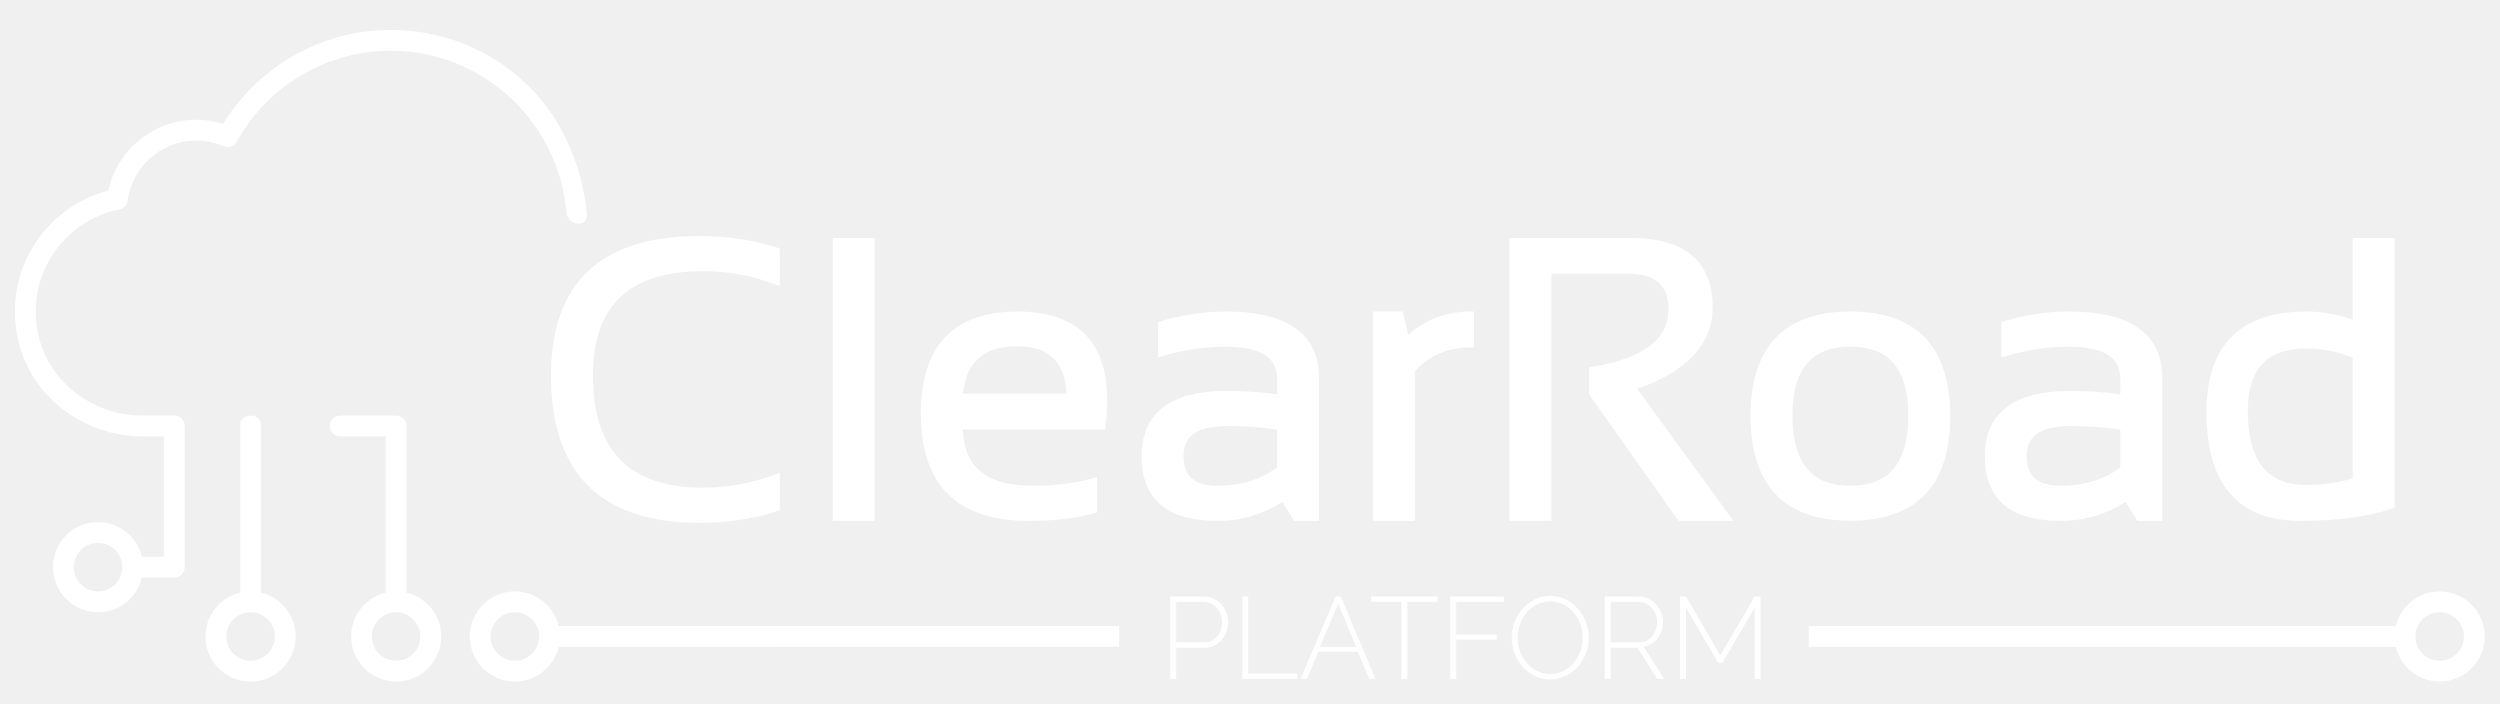
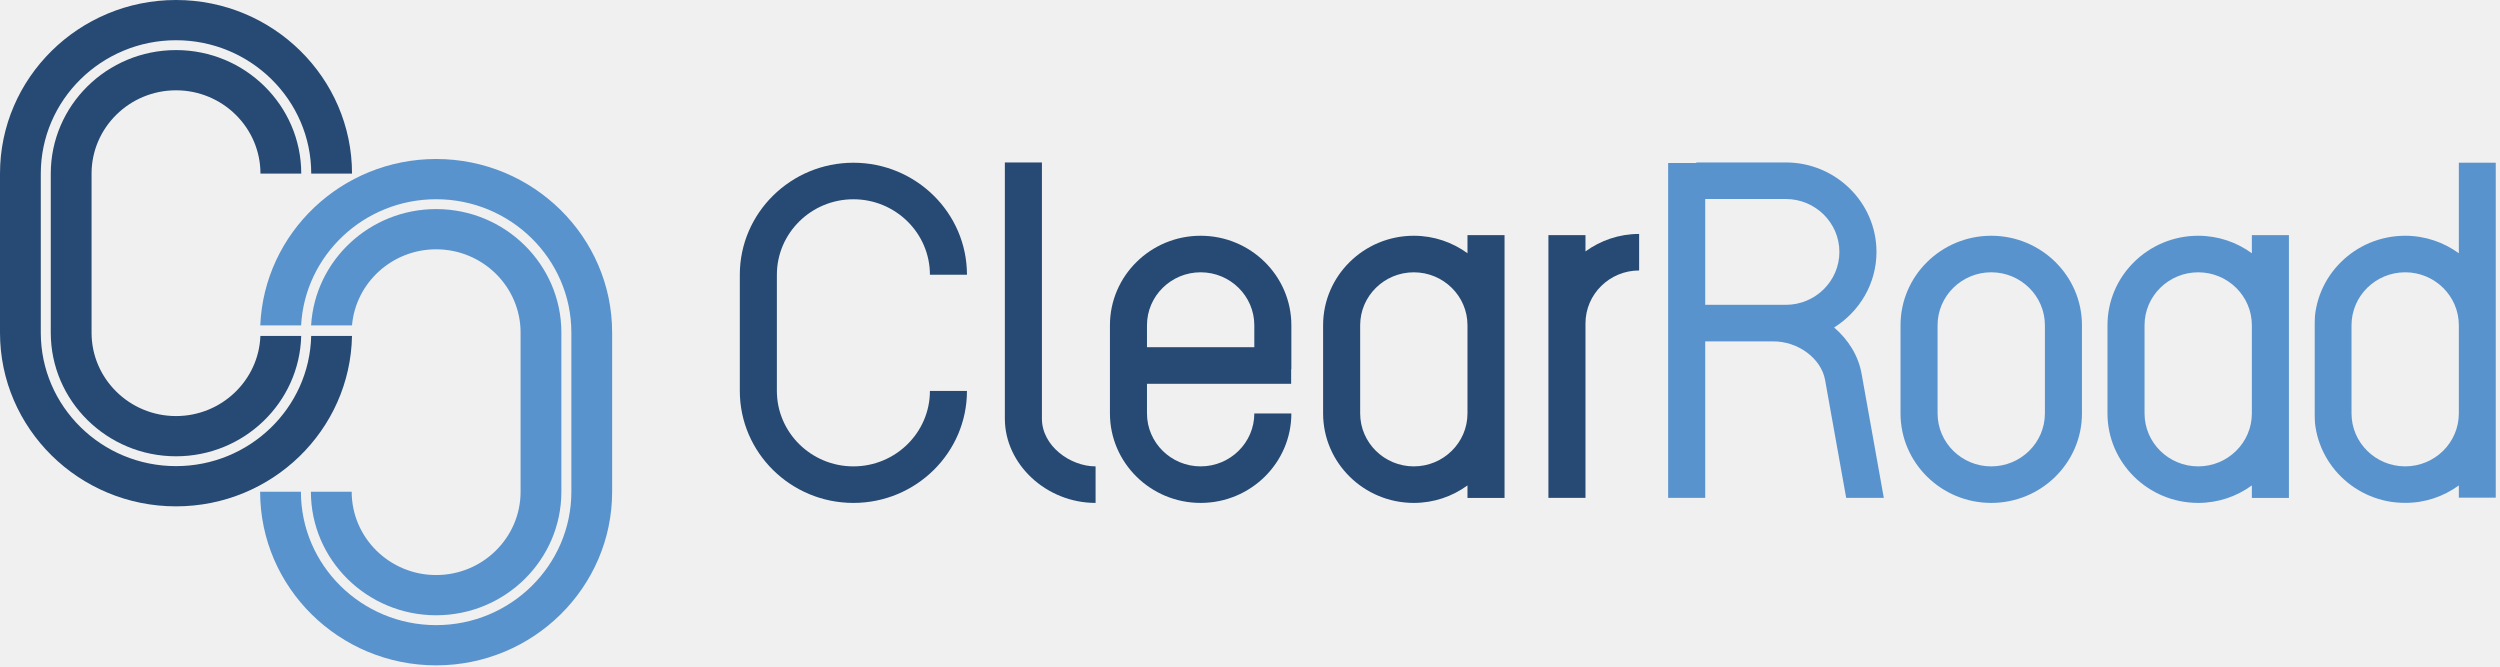
- <svg xmlns="http://www.w3.org/2000/svg" version="1.1" x="0px" y="0px" width="1229.938px" height="346.008px" viewbox="0 0 1229.938 346.008" enable-background="new 0 0 1229.938 346.008" xml:space="preserve">
-   <g id="Layer_2" display="none">
-     <rect x="-155.12" y="-321.073" display="inline" fill="#8190C8" width="1500" height="1014.143" />
-   </g>
-   <g id="Layer_1">
-     <path fill="#FFFFFF" d="M128.391,291.573v-76.879c0,0-0.007-3.71-0.007-5.096c0-2.72-1.287-5.102-5.108-5.102 c-3.822,0-5.116,2.258-5.116,5.082v81.994c-10.984,2.604-18.834,13.399-16.702,25.553c1.548,8.828,8.567,16.021,17.363,17.744 c14.166,2.773,26.623-8.053,26.623-21.732C145.444,302.677,138.156,293.888,128.391,291.573 M125.615,324.851 c-8.394,1.604-15.656-5.657-14.053-14.052c0.892-4.665,4.709-8.482,9.374-9.374c8.395-1.604,15.656,5.658,14.052,14.052 C134.097,320.143,130.28,323.959,125.615,324.851" />
-     <path fill="#FFFFFF" d="M200.011,291.572v-81.993c0-2.824-2.292-5.116-5.116-5.116H167.36c-2.824,0-5.116,2.292-5.116,5.116 c0,2.826,2.292,5.115,5.116,5.115h22.419v76.878c-9.765,2.315-17.052,11.104-17.052,21.565c0,12.223,9.945,22.168,22.168,22.168 c12.223,0,22.168-9.945,22.168-22.168C217.063,302.677,209.776,293.888,200.011,291.572 M194.895,325.074 c-6.581,0-11.937-5.354-11.937-11.937c0-6.581,5.356-11.936,11.937-11.936s11.937,5.354,11.937,11.936 C206.832,319.72,201.476,325.074,194.895,325.074" />
-     <path fill="#FFFFFF" d="M550.588,308.022H274.854c-2.315-9.766-11.104-17.053-21.565-17.053c-12.223,0-22.168,9.945-22.168,22.168 c0,12.224,9.945,22.168,22.168,22.168c10.461,0,19.25-7.286,21.565-17.052l275.734-0.068 M241.352,313.138 c0-6.581,5.355-11.937,11.937-11.937c6.581,0,11.936,5.355,11.936,11.937s-5.355,11.938-11.936,11.938 C246.707,325.075,241.352,319.719,241.352,313.138" />
-     <path fill="#FFFFFF" d="M889.854,318.185l288.852,0.069c2.315,9.766,11.104,17.052,21.565,17.052 c12.223,0,22.168-9.944,22.168-22.168c0-12.223-9.945-22.168-22.168-22.168c-10.461,0-19.25,7.287-21.565,17.053H889.854   M1212.208,313.138c0,6.581-5.354,11.938-11.937,11.938c-6.581,0-11.937-5.356-11.937-11.938s5.355-11.937,11.937-11.937 C1206.854,301.201,1212.208,306.557,1212.208,313.138" />
-     <path fill="#FFFFFF" d="M260.503,42.796c-18.255-18.102-42.471-28.073-68.183-28.073c-33.765,0-65.009,17.604-82.577,46.237 c-4.273-1.349-8.716-2.028-13.255-2.028c-20.9,0-38.868,14.751-43.204,34.857c-31.274,8.115-52.078,39.99-44.345,73.606 c6.457,28.062,32.445,47.299,61.241,47.299h10.464v59.224H69.811c-2.604-10.984-13.399-18.834-25.552-16.703 c-8.829,1.55-16.021,8.567-17.744,17.363c-2.776,14.166,8.051,26.623,21.731,26.623c10.461,0,19.25-7.287,21.565-17.052h15.95 c2.825,0,5.116-2.29,5.116-5.116v-69.455c0-2.825-2.291-5.115-5.116-5.115H70.073c-24.851,0-47.062-17.175-51.627-41.603 c-5.273-28.221,13.332-54.476,40.285-59.824c2.17-0.431,3.803-2.228,4.094-4.421c2.231-16.796,16.689-29.451,33.663-29.451 c4.608,0,9.085,0.913,13.301,2.709c2.411,1.027,5.416,0.144,6.684-2.15c15.267-27.615,44.332-44.769,75.847-44.769 c45.202,0,82.673,35.118,86.317,79.498c0.283,3.439,3.346,5.96,6.773,5.56c2.032-0.237,3.562-2.031,3.39-4.069 C286.846,82.849,276.955,59.111,260.503,42.796 M50.585,290.746c-8.395,1.605-15.657-5.657-14.053-14.052 c0.892-4.665,4.708-8.482,9.374-9.373c8.394-1.604,15.655,5.656,14.052,14.051C59.067,286.037,55.25,289.854,50.585,290.746" />
-     <path fill="#FFFFFF" d="M575.742,333.994v-40.535h16.672c1.713,0,3.293,0.363,4.739,1.084c1.443,0.725,2.691,1.684,3.736,2.884 c1.05,1.2,1.867,2.55,2.457,4.054c0.592,1.506,0.887,3.017,0.887,4.539c0,1.637-0.279,3.218-0.828,4.738 c-0.555,1.524-1.334,2.874-2.341,4.054c-1.011,1.182-2.22,2.121-3.625,2.826c-1.412,0.703-2.97,1.057-4.683,1.057h-14.102v15.3 H575.742z M578.655,316.012h13.986c1.332,0,2.531-0.275,3.598-0.831c1.064-0.548,1.97-1.292,2.711-2.226 c0.744-0.931,1.314-1.998,1.713-3.195c0.401-1.199,0.6-2.447,0.6-3.74c0-1.331-0.237-2.598-0.713-3.798 c-0.478-1.199-1.125-2.255-1.943-3.169c-0.818-0.911-1.768-1.636-2.854-2.168c-1.083-0.533-2.233-0.799-3.452-0.799h-13.645 V316.012z" />
-     <polygon fill="#FFFFFF" points="611.196,333.994 611.196,293.459 614.109,293.459 614.109,331.367 638.313,331.367 638.313,333.994  " />
-     <path fill="#FFFFFF" d="M657.098,293.459h2.512l17.129,40.535h-3.082l-5.652-13.36h-19.354l-5.652,13.36h-3.141L657.098,293.459z   M667.205,318.238L658.354,297l-9.02,21.238H667.205z" />
-     <polygon fill="#FFFFFF" points="707.224,296.086 692.381,296.086 692.381,333.994 689.47,333.994 689.47,296.086 674.624,296.086 674.624,293.459 707.224,293.459  " />
-     <polygon fill="#FFFFFF" points="713.504,333.994 713.504,293.459 739.88,293.459 739.88,296.086 716.417,296.086 716.417,312.185 736.342,312.185 736.342,314.696 716.417,314.696 716.417,333.994  " />
-     <path fill="#FFFFFF" d="M762.66,334.279c-2.815,0-5.385-0.59-7.708-1.771c-2.318-1.178-4.316-2.72-5.99-4.623 c-1.679-1.904-2.972-4.092-3.886-6.565c-0.911-2.474-1.37-5.003-1.37-7.592c0-2.704,0.485-5.294,1.457-7.767 c0.973-2.473,2.304-4.66,3.996-6.565c1.694-1.902,3.702-3.416,6.024-4.538c2.319-1.123,4.831-1.686,7.535-1.686 c2.815,0,5.395,0.601,7.736,1.8c2.339,1.2,4.337,2.769,5.992,4.709c1.658,1.94,2.941,4.142,3.855,6.596s1.37,4.936,1.37,7.451 c0,2.738-0.484,5.347-1.456,7.819c-0.97,2.474-2.304,4.654-3.997,6.537c-1.694,1.883-3.702,3.388-6.021,4.51 C767.876,333.718,765.364,334.279,762.66,334.279 M746.619,313.729c0,2.318,0.389,4.558,1.171,6.706 c0.779,2.149,1.884,4.056,3.311,5.711c1.427,1.654,3.131,2.976,5.109,3.968c1.979,0.986,4.147,1.48,6.509,1.48 c2.435,0,4.632-0.513,6.595-1.539c1.96-1.026,3.634-2.39,5.023-4.084c1.389-1.689,2.464-3.604,3.227-5.734 c0.76-2.133,1.139-4.302,1.139-6.508c0-2.322-0.397-4.559-1.196-6.71c-0.799-2.149-1.915-4.053-3.339-5.711 c-1.428-1.654-3.111-2.977-5.056-3.968c-1.94-0.987-4.071-1.481-6.393-1.481c-2.438,0-4.646,0.513-6.624,1.54 c-1.979,1.029-3.672,2.39-5.081,4.083c-1.408,1.693-2.492,3.605-3.252,5.738C746.997,309.35,746.619,311.521,746.619,313.729" />
-     <path fill="#FFFFFF" d="M789.492,333.994v-40.535h16.844c1.713,0,3.291,0.363,4.737,1.084c1.447,0.725,2.692,1.684,3.741,2.884 c1.045,1.2,1.862,2.55,2.453,4.054c0.591,1.506,0.886,3.017,0.886,4.539c0,1.485-0.229,2.923-0.688,4.312 c-0.455,1.389-1.103,2.634-1.939,3.737c-0.838,1.106-1.846,2.018-3.025,2.742c-1.181,0.722-2.473,1.196-3.881,1.428l10.104,15.756 h-3.368l-9.819-15.3h-13.132v15.3H789.492z M792.405,316.012h14.216c1.293,0,2.473-0.285,3.538-0.855 c1.065-0.571,1.979-1.325,2.743-2.255c0.76-0.935,1.341-1.999,1.738-3.198c0.4-1.2,0.6-2.43,0.6-3.684 c0-1.292-0.237-2.54-0.712-3.739c-0.479-1.2-1.123-2.256-1.941-3.169c-0.82-0.914-1.77-1.646-2.854-2.197 c-1.085-0.552-2.255-0.828-3.514-0.828h-13.814V316.012z" />
-     <polygon fill="#FFFFFF" points="863.255,333.994 863.255,298.94 847.269,326.286 845.44,326.286 829.456,298.94 829.456,333.994 826.544,333.994 826.544,293.459 829.456,293.459 846.354,322.463 863.255,293.459 866.164,293.459 866.164,333.994  " />
-     <g>
-       <path fill="#FFFFFF" stroke="#FFFFFF" stroke-width="3" stroke-miterlimit="10" d="M382.116,250.003   c-11.747,3.809-24.444,5.713-38.094,5.713c-47.618,0-71.427-23.648-71.427-70.949c0-44.761,23.809-67.142,71.427-67.142   c13.65,0,26.348,1.905,38.094,5.714v15.238c-11.747-4.443-23.809-6.667-36.189-6.667c-37.142,0-55.713,17.619-55.713,52.856   c0,37.777,18.571,56.664,55.713,56.664c12.381,0,24.443-2.221,36.189-6.666V250.003z" />
-       <path fill="#FFFFFF" stroke="#FFFFFF" stroke-width="3" stroke-miterlimit="10" d="M428.805,118.577v136.188h-17.619V118.577   H428.805z" />
-       <path fill="#FFFFFF" stroke="#FFFFFF" stroke-width="3" stroke-miterlimit="10" d="M500.54,154.767   c28.443,0,42.666,14.064,42.666,42.189c0,4-0.286,8.285-0.857,12.857H472.16c0,20.443,11.936,30.666,35.809,30.666   c11.364,0,21.459-1.27,30.285-3.811v14.285c-8.826,2.541-19.556,3.811-32.19,3.811c-34.349,0-51.522-17.048-51.522-51.143   C454.541,171.052,469.874,154.767,500.54,154.767z M472.16,195.146h54.094c-0.381-17.523-8.952-26.285-25.713-26.285   C482.762,168.862,473.303,177.624,472.16,195.146z" />
-       <path fill="#FFFFFF" stroke="#FFFFFF" stroke-width="3" stroke-miterlimit="10" d="M563.132,224.575   c0-20.508,13.523-30.762,40.57-30.762c8.698,0,17.396,0.635,26.096,1.904v-9.428c0-11.491-8.984-17.238-26.952-17.238   c-10.286,0-20.825,1.587-31.618,4.762v-14.286c10.793-3.174,21.333-4.762,31.618-4.762c29.714,0,44.569,10.35,44.569,31.047   v68.951h-9.904l-6.094-9.904c-9.969,6.604-20.826,9.904-32.571,9.904C575.037,254.765,563.132,244.702,563.132,224.575z     M603.702,208.099c-15.301,0-22.951,5.397-22.951,16.189c0,10.795,6.031,16.191,18.095,16.191c12.19,0,22.507-3.238,30.952-9.715   v-20.762C621.099,208.733,612.4,208.099,603.702,208.099z" />
-       <path fill="#FFFFFF" stroke="#FFFFFF" stroke-width="3" stroke-miterlimit="10" d="M676.962,254.765v-99.998h11.904l3.144,12.762   c8.762-8.507,19.3-12.762,31.618-12.762v14.667c-11.938,0-21.619,4.223-29.047,12.666v72.666H676.962z" />
-       <path fill="#FFFFFF" stroke="#FFFFFF" stroke-width="3" stroke-miterlimit="10" d="M744.126,254.765V118.577h58.094   c25.903,0,38.855,10.89,38.855,32.666c0,17.714-12.666,30.824-37.999,39.332l46.761,64.189H826.6l-43.332-61.236v-11.524   c26.03-4.126,39.047-14.126,39.047-29.999c0-12.571-7.238-18.856-21.714-18.856h-38.856v121.616H744.126z" />
-       <path fill="#FFFFFF" stroke="#FFFFFF" stroke-width="3" stroke-miterlimit="10" d="M862.717,204.766   c0-33.333,15.872-49.999,47.618-49.999c31.744,0,47.617,16.667,47.617,49.999c0,33.271-15.873,49.903-47.617,49.903   C878.717,254.669,862.844,238.036,862.717,204.766z M910.335,240.479c19.999,0,29.999-12.031,29.999-36.096   c0-23.554-10-35.332-29.999-35.332c-20,0-29.999,11.778-29.999,35.332C880.336,228.448,890.335,240.479,910.335,240.479z" />
-       <path fill="#FFFFFF" stroke="#FFFFFF" stroke-width="3" stroke-miterlimit="10" d="M977.976,224.575   c0-20.508,13.523-30.762,40.57-30.762c8.698,0,17.396,0.635,26.095,1.904v-9.428c0-11.491-8.984-17.238-26.951-17.238   c-10.286,0-20.826,1.587-31.619,4.762v-14.286c10.793-3.174,21.333-4.762,31.619-4.762c29.713,0,44.569,10.35,44.569,31.047   v68.951h-9.904l-6.095-9.904c-9.969,6.604-20.825,9.904-32.57,9.904C989.88,254.765,977.976,244.702,977.976,224.575z     M1018.546,208.099c-15.302,0-22.951,5.397-22.951,16.189c0,10.795,6.03,16.191,18.095,16.191c12.189,0,22.507-3.238,30.951-9.715   v-20.762C1035.941,208.733,1027.244,208.099,1018.546,208.099z" />
-       <path fill="#FFFFFF" stroke="#FFFFFF" stroke-width="3" stroke-miterlimit="10" d="M1176.564,248.765c-12.128,4-27.079,6-44.855,6   c-29.778,0-44.666-17.334-44.666-51.999c0-32,15.81-47.999,47.428-47.999c8.634,0,16.792,1.588,24.476,4.762v-40.951h17.618   V248.765z M1158.946,175.147c-7.111-3.428-15.238-5.143-24.381-5.143c-20.127,0-30.189,10.7-30.189,32.094   c0,25.333,10.062,37.999,30.189,37.999c9.143,0,17.27-1.237,24.381-3.714V175.147z" />
+ <svg xmlns="http://www.w3.org/2000/svg" xmlns:xlink="http://www.w3.org/1999/xlink" width="120px" height="32px" viewBox="0 0 120 32" version="1.1">
+   <defs>
+     <polygon id="path-1" points="8.753 16.479 8.753 0.136 0.045 0.136 0.045 16.479 8.753 16.479" />
+   </defs>
+   <g id="Page-1" stroke="none" stroke-width="1" fill="none" fill-rule="evenodd">
+     <g id="map" transform="translate(-46, -23)">
+       <g id="Group-3" transform="translate(-14, 0)">
+         <g id="Logo" transform="translate(60, 23)">
+           <g id="Page-1">
+             <path d="M40.963,24.14 C37.957,24.14 35.511,21.728 35.511,18.764 L35.511,13.187 C35.511,10.223 37.957,7.811 40.963,7.811 C43.969,7.811 46.414,10.223 46.414,13.187 L44.636,13.187 C44.636,11.19 42.988,9.565 40.963,9.565 C38.938,9.565 37.29,11.19 37.29,13.187 L37.29,18.764 C37.29,20.761 38.938,22.386 40.963,22.386 C42.988,22.386 44.636,20.761 44.636,18.764 L46.414,18.764 C46.414,21.728 43.969,24.14 40.963,24.14 Z" id="Fill-1" fill="#264A73" />
+             <path d="M52.588,24.14 C50.228,24.14 48.233,22.288 48.233,20.096 L48.233,7.797 L50.012,7.797 L50.012,20.096 C50.012,21.406 51.372,22.386 52.588,22.386 L52.588,24.14 Z" id="Fill-3" fill="#264A73" />
+             <path d="M70.439,11.285 L70.439,12.156 C69.717,11.63 68.828,11.316 67.863,11.316 C65.463,11.316 63.509,13.243 63.509,15.611 L63.509,19.845 C63.509,22.213 65.463,24.14 67.863,24.14 C68.828,24.14 69.717,23.826 70.439,23.3 L70.439,23.9 L72.218,23.9 L72.218,11.285 L70.439,11.285 Z M70.439,19.845 C70.439,21.246 69.284,22.386 67.863,22.386 C66.444,22.386 65.288,21.246 65.288,19.845 L65.288,15.611 C65.288,14.21 66.444,13.071 67.863,13.071 C69.284,13.071 70.439,14.21 70.439,15.611 L70.439,19.845 Z" id="Fill-5" fill="#264A73" />
+             <path d="M76.103,12.068 L76.103,11.285 L74.324,11.285 L74.324,15.523 L74.324,18.074 L74.324,23.899 L76.103,23.899 L76.103,18.074 L76.103,15.523 C76.103,14.122 77.258,12.983 78.678,12.983 L78.678,11.229 C77.714,11.229 76.825,11.543 76.103,12.068" id="Fill-7" fill="#264A73" />
+             <path d="M61.975,18.421 L61.975,17.728 L61.985,17.728 L61.985,15.611 C61.985,13.243 60.032,11.316 57.631,11.316 C55.23,11.316 53.277,13.243 53.277,15.611 L53.277,19.846 C53.277,22.214 55.23,24.14 57.631,24.14 C60.032,24.14 61.985,22.214 61.985,19.846 L60.207,19.846 C60.207,21.246 59.051,22.386 57.631,22.386 C56.211,22.386 55.055,21.246 55.055,19.846 L55.055,18.421 L61.975,18.421 Z M57.631,13.07 C59.051,13.07 60.207,14.21 60.207,15.611 L60.207,16.667 L55.055,16.667 L55.055,15.611 C55.055,14.21 56.211,13.07 57.631,13.07 L57.631,13.07 Z" id="Fill-9" fill="#264A73" />
+             <path d="M95.579,24.14 C93.178,24.14 91.225,22.214 91.225,19.846 L91.225,15.611 C91.225,13.243 93.178,11.316 95.579,11.316 C97.98,11.316 99.934,13.243 99.934,15.611 L99.934,19.846 C99.934,22.214 97.98,24.14 95.579,24.14 M95.579,13.07 C94.159,13.07 93.004,14.21 93.004,15.611 L93.004,19.846 C93.004,21.246 94.159,22.386 95.579,22.386 C96.999,22.386 98.155,21.246 98.155,19.846 L98.155,15.611 C98.155,14.21 96.999,13.07 95.579,13.07" id="Fill-11" fill="#5993CD" />
+             <g id="Group-15" transform="translate(111.049, 7.661241)">
+               <mask id="mask-2" fill="white">
+                 <use xlink:href="#path-1" />
+               </mask>
+               <g id="Clip-14" />
+               <path d="M6.975,0.136 L6.975,4.495 C6.253,3.97 5.363,3.655 4.399,3.655 C1.998,3.655 0.045,5.581 0.045,7.949 L0.045,12.184 C0.045,14.552 1.998,16.479 4.399,16.479 C5.363,16.479 6.253,16.164 6.975,15.639 L6.975,16.226 L8.753,16.226 L8.753,0.136 L6.975,0.136 Z M6.975,12.184 C6.975,13.585 5.82,14.724 4.399,14.724 C2.979,14.724 1.824,13.585 1.824,12.184 L1.824,7.949 C1.824,6.549 2.979,5.409 4.399,5.409 C5.82,5.409 6.975,6.549 6.975,7.949 L6.975,12.184 Z" id="Fill-13" fill="#5993CD" mask="url(#mask-2)" />
+             </g>
+             <path d="M108.089,11.285 L108.089,12.156 C107.367,11.63 106.478,11.316 105.514,11.316 C103.113,11.316 101.159,13.243 101.159,15.611 L101.159,19.845 C101.159,22.213 103.113,24.14 105.514,24.14 C106.478,24.14 107.367,23.826 108.089,23.3 L108.089,23.9 L109.868,23.9 L109.868,11.285 L108.089,11.285 Z M108.089,19.845 C108.089,21.246 106.934,22.386 105.514,22.386 C104.094,22.386 102.938,21.246 102.938,19.845 L102.938,15.611 C102.938,14.21 104.094,13.071 105.514,13.071 C106.934,13.071 108.089,14.21 108.089,15.611 L108.089,19.845 Z" id="Fill-16" fill="#5993CD" />
+             <path d="M89.355,17.934 C89.201,17.069 88.715,16.299 88.037,15.719 C89.256,14.957 90.071,13.618 90.071,12.092 C90.071,9.724 88.117,7.797 85.716,7.797 L81.422,7.797 L81.422,7.825 L80.071,7.825 L80.071,23.899 L81.85,23.899 L81.85,16.386 L85.086,16.386 L85.086,16.387 C86.297,16.368 87.418,17.202 87.604,18.239 L88.617,23.899 L90.423,23.899 L89.355,17.934 Z M81.85,9.552 L85.716,9.552 C87.136,9.552 88.291,10.691 88.291,12.092 C88.291,13.492 87.136,14.632 85.716,14.632 L81.85,14.632 L81.85,9.552 Z" id="Fill-18" fill="#5993CD" />
+             <path d="M12.499,16.124 C12.419,18.258 10.633,19.971 8.449,19.971 C6.214,19.971 4.395,18.177 4.395,15.973 L4.395,8.333 C4.395,6.129 6.214,4.335 8.449,4.335 C10.684,4.335 12.502,6.129 12.502,8.333 L14.46,8.333 C14.46,5.063 11.764,2.404 8.449,2.404 C5.134,2.404 2.437,5.063 2.437,8.333 L2.437,15.973 C2.437,19.242 5.134,21.902 8.449,21.902 C11.713,21.902 14.377,19.323 14.458,16.124 L12.499,16.124 Z" id="Combined-Shape" fill="#264A73" />
+             <path d="M14.937,16.124 C14.856,19.584 11.976,22.374 8.449,22.374 C4.87,22.374 1.958,19.503 1.958,15.973 L1.958,8.333 C1.958,4.803 4.87,1.931 8.449,1.931 C12.027,1.931 14.939,4.803 14.939,8.333 L16.897,8.333 C16.897,3.738 13.107,0 8.449,0 C3.79,0 2.7972028e-05,3.738 2.7972028e-05,8.333 L2.7972028e-05,15.973 C2.7972028e-05,20.567 3.79,24.305 8.449,24.305 C13.056,24.305 16.814,20.649 16.896,16.124 L14.937,16.124 Z" id="Combined-Shape" fill="#264A73" />
+             <path d="M16.896,15.62 C17.073,13.576 18.817,11.967 20.934,11.967 C23.169,11.967 24.988,13.76 24.988,15.964 L24.988,23.604 C24.988,25.809 23.169,27.602 20.934,27.602 C18.7,27.602 16.881,25.809 16.881,23.604 L14.923,23.604 C14.923,26.874 17.62,29.533 20.934,29.533 C24.249,29.533 26.946,26.874 26.946,23.604 L26.946,15.964 C26.946,12.695 24.249,10.036 20.934,10.036 C17.737,10.036 15.114,12.511 14.933,15.62 L16.896,15.62 Z" id="Combined-Shape" fill="#5993CD" />
+             <path d="M14.453,15.62 C14.635,12.25 17.473,9.563 20.934,9.563 C24.514,9.563 27.425,12.435 27.425,15.964 L27.425,23.604 C27.425,27.134 24.514,30.006 20.934,30.006 C17.356,30.006 14.444,27.134 14.444,23.604 L12.486,23.604 C12.486,28.199 16.276,31.937 20.934,31.937 C25.593,31.937 29.383,28.199 29.383,23.604 L29.383,15.964 C29.383,11.37 25.593,7.632 20.934,7.632 C16.393,7.632 12.677,11.185 12.493,15.62 L14.453,15.62 Z" id="Combined-Shape" fill="#5993CD" />
+           </g>
+         </g>
+       </g>
    </g>
  </g>
</svg>
